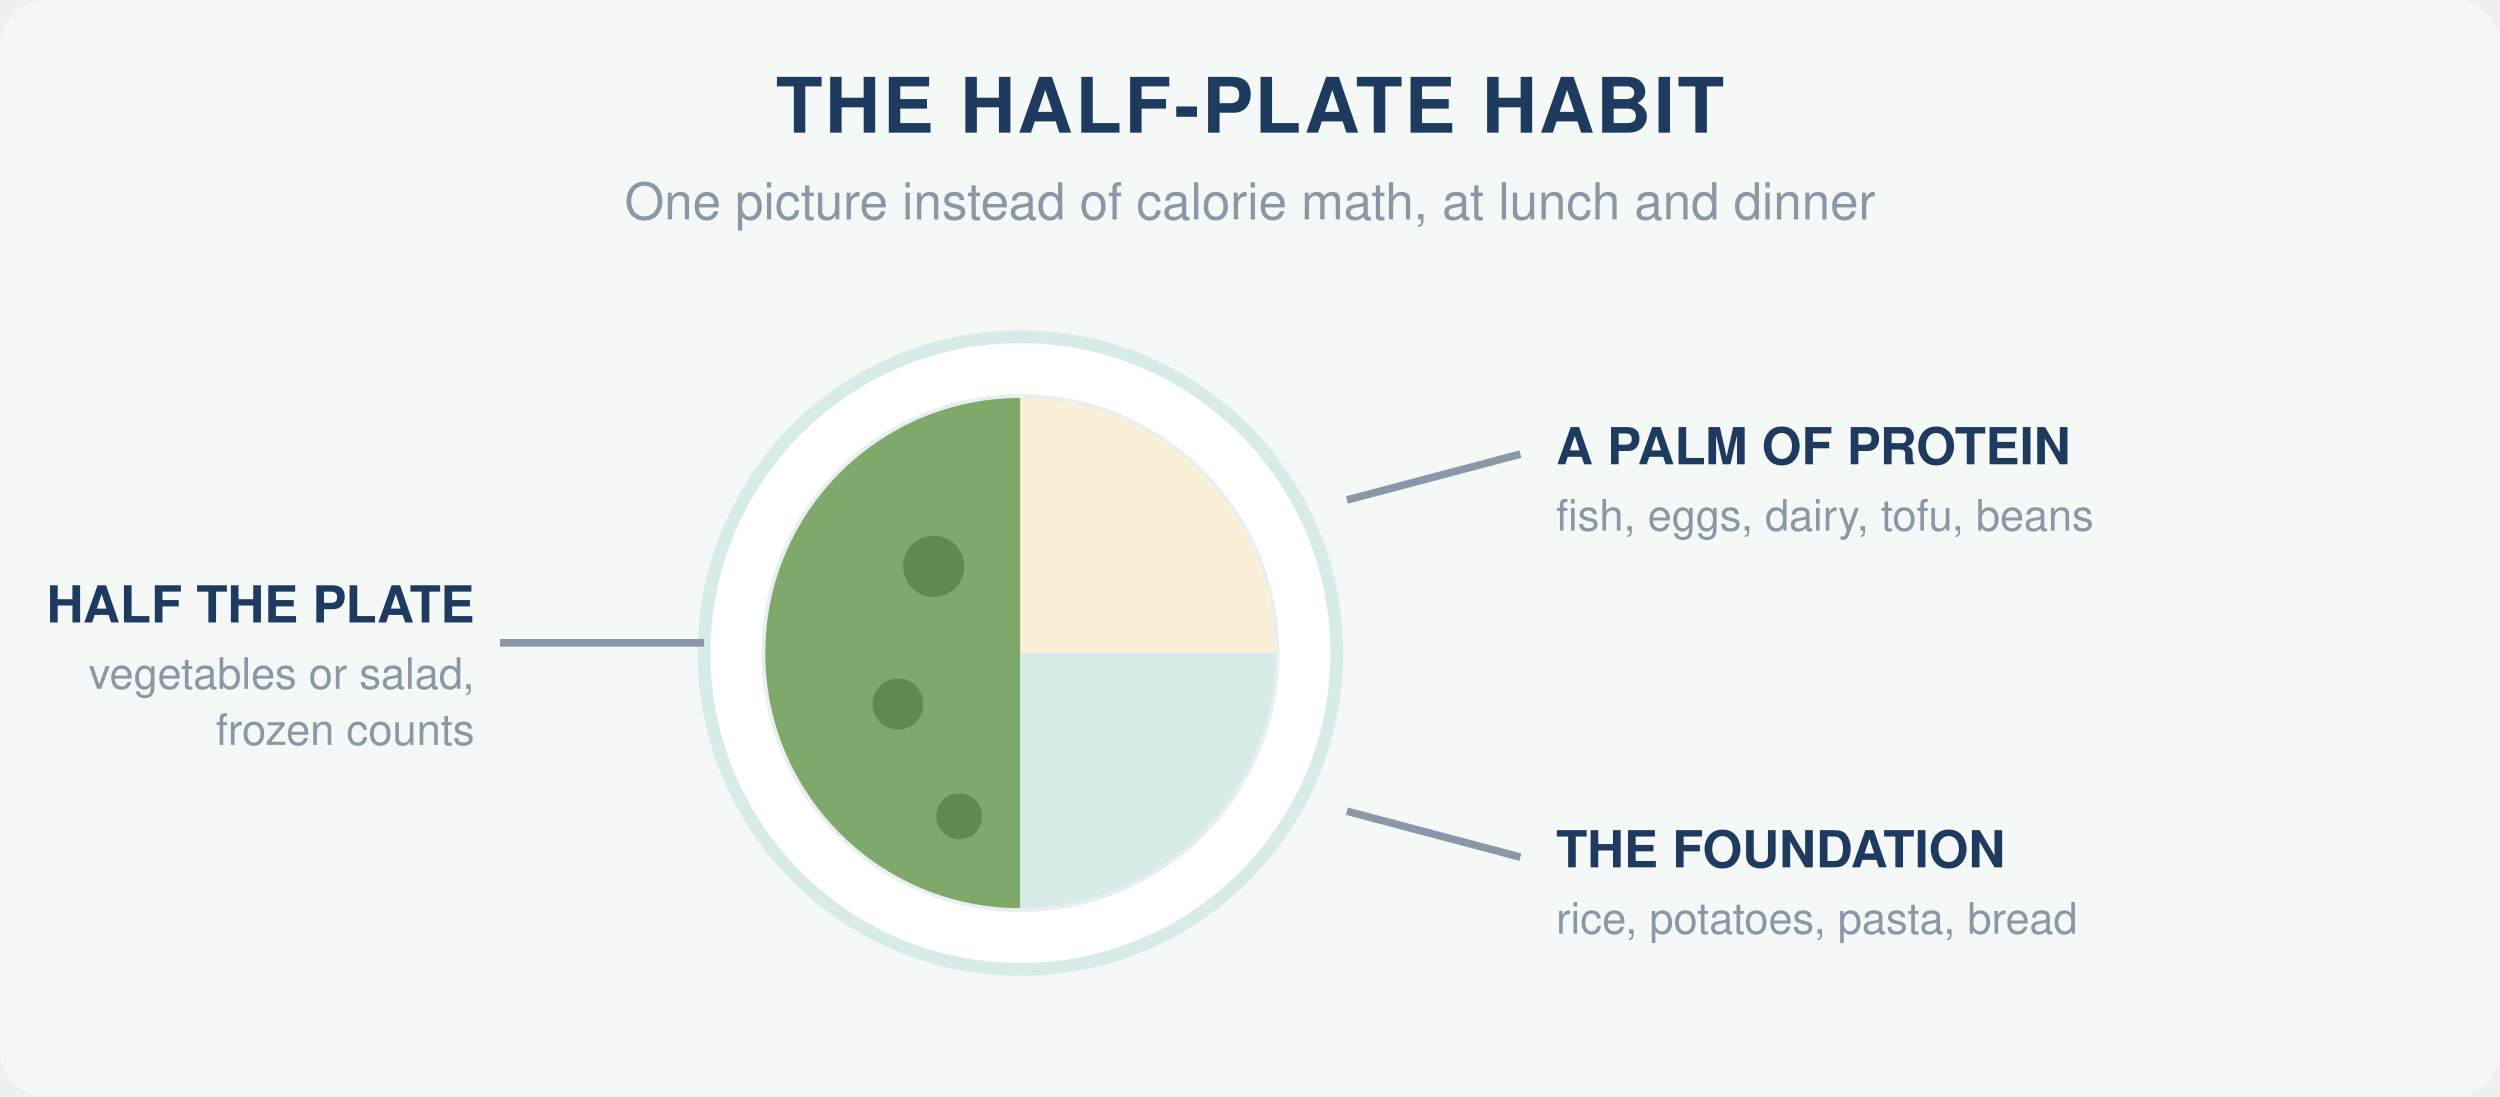
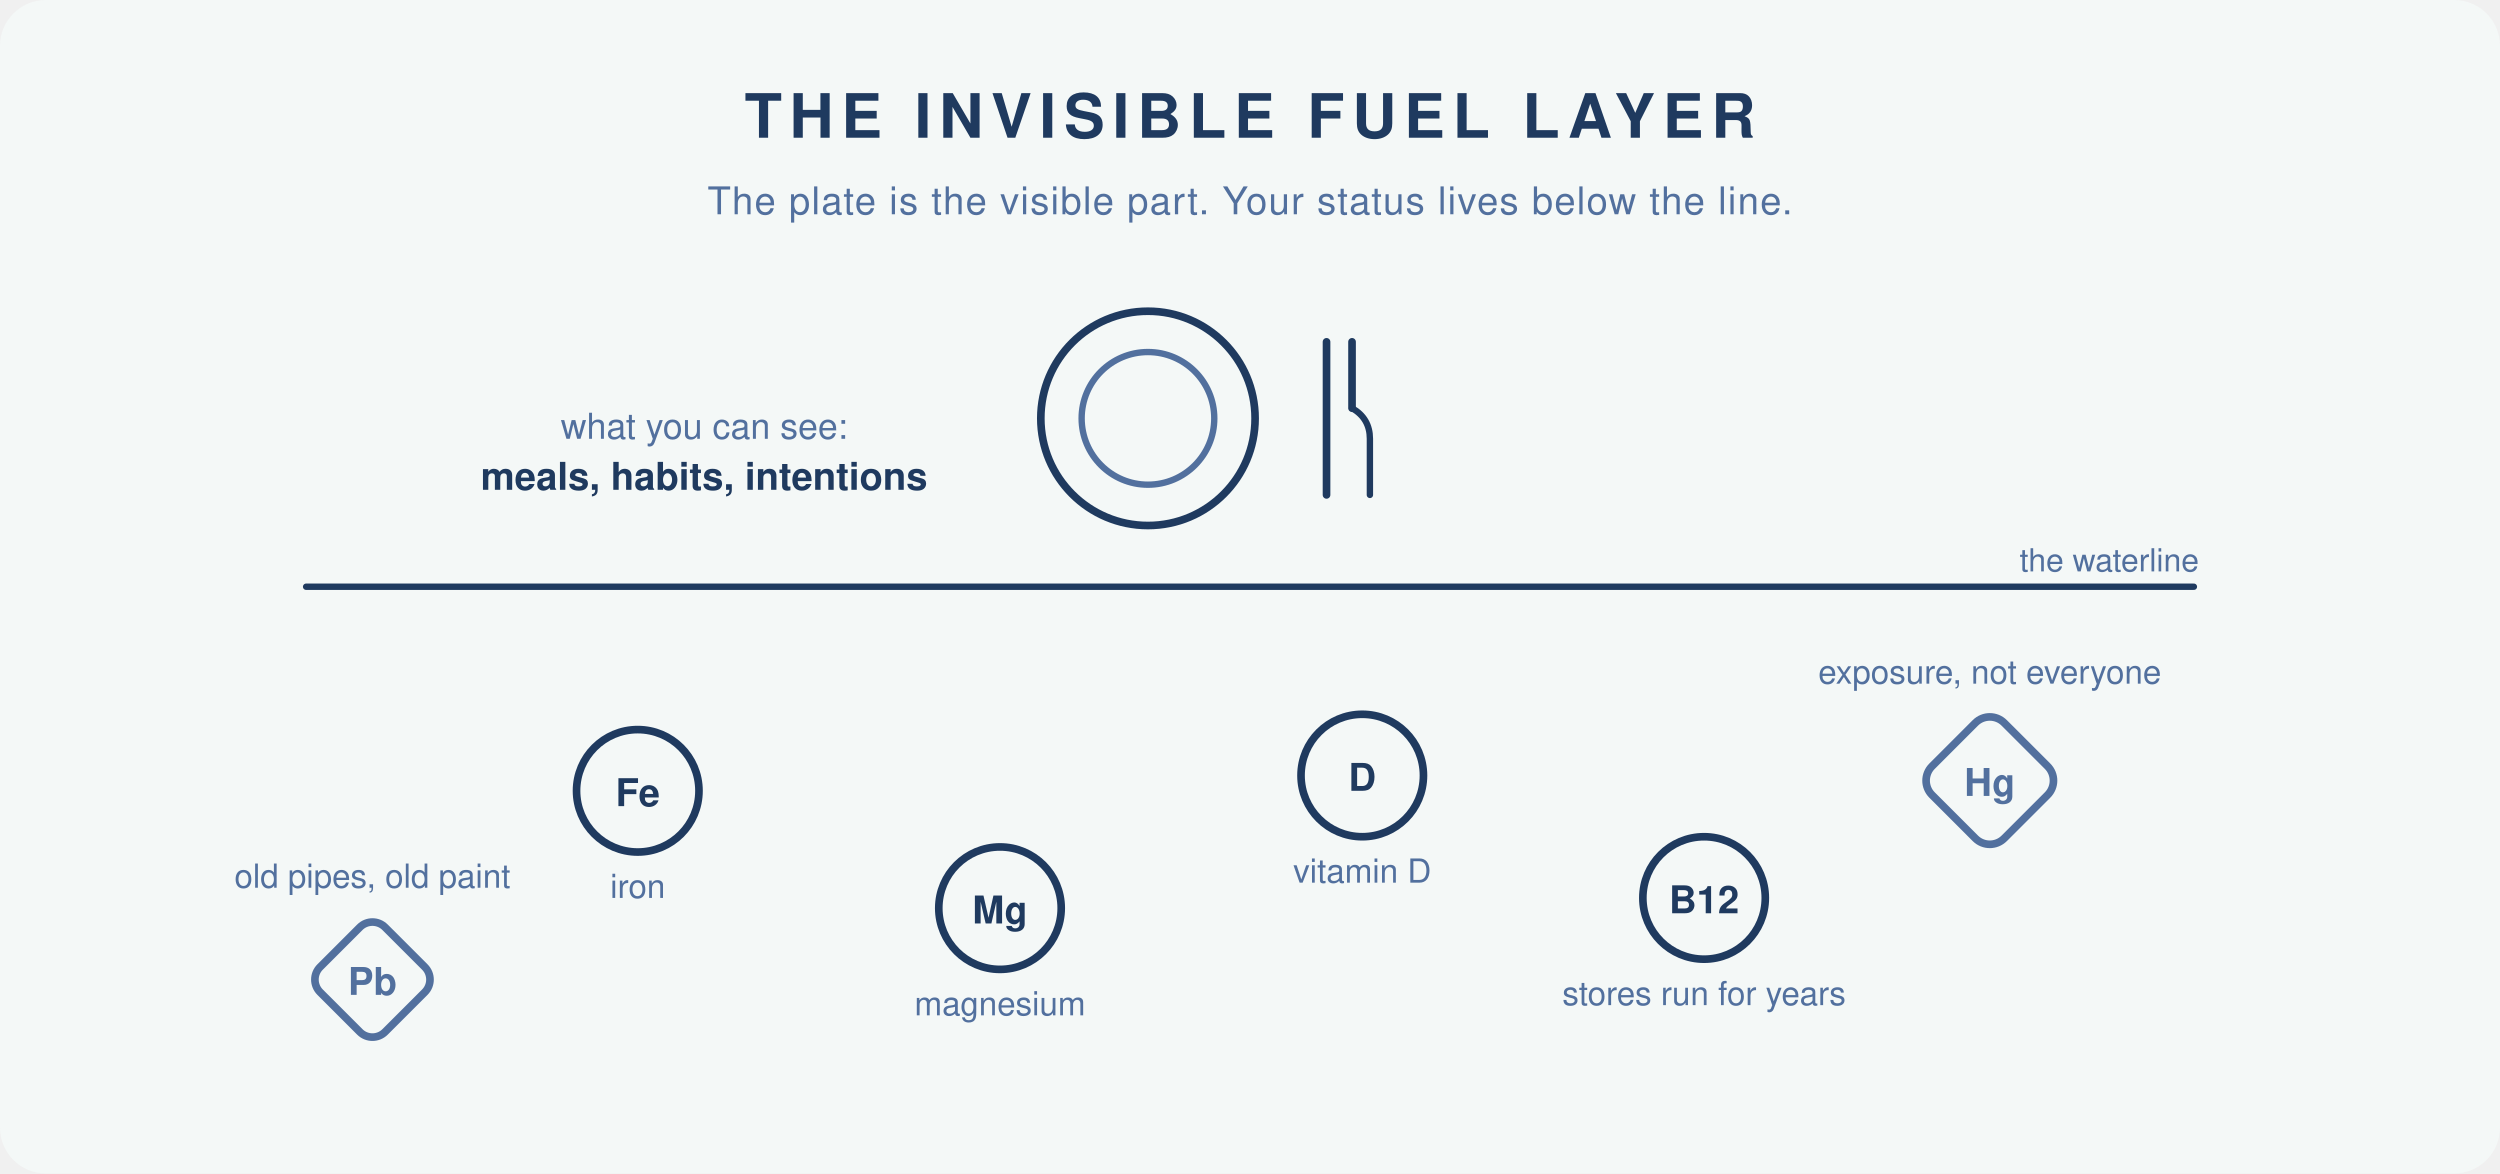
- <svg xmlns="http://www.w3.org/2000/svg" width="980" height="430" viewBox="0 0 980 430">
-   <defs />
-   <rect x="0" y="0" width="980" height="430" rx="18" fill="#F4F8F7" />
-   <text x="490" y="52" font-family="Helvetica, Arial, sans-serif" font-size="30" fill="#1F3A5F" font-weight="bold" text-anchor="middle" letter-spacing="1">THE HALF-PLATE HABIT</text>
-   <text x="490" y="86" font-family="Helvetica, Arial, sans-serif" font-size="20" fill="#8A97A6" text-anchor="middle">One picture instead of calorie math, at lunch and dinner</text>
-   <circle cx="400" cy="256" r="124" fill="#FFFFFF" stroke="#D7EBE8" stroke-width="5" />
-   <circle cx="400" cy="256" r="100" fill="none" stroke="#E8EEF2" stroke-width="3" />
-   <path d="M 400 156 A 100 100 0 0 0 400 356 Z" fill="#7FA86B" />
-   <circle cx="366" cy="222" r="12" fill="#5E8A4E" />
-   <circle cx="352" cy="276" r="10" fill="#5E8A4E" />
-   <circle cx="376" cy="320" r="9" fill="#5E8A4E" />
-   <path d="M 400 156 A 100 100 0 0 1 500 256 L 400 256 Z" fill="#FAF0D7" />
-   <path d="M 500 256 A 100 100 0 0 1 400 356 L 400 256 Z" fill="#D7EBE8" />
-   <line x1="528" y1="196" x2="596" y2="178" stroke="#8A97A6" stroke-width="3" />
-   <text x="610" y="182" font-family="Helvetica, Arial, sans-serif" font-size="20" fill="#1F3A5F" font-weight="bold">A PALM OF PROTEIN</text>
-   <text x="610" y="208" font-family="Helvetica, Arial, sans-serif" font-size="17" fill="#8A97A6">fish, eggs, dairy, tofu, beans</text>
-   <line x1="528" y1="318" x2="596" y2="336" stroke="#8A97A6" stroke-width="3" />
-   <text x="610" y="340" font-family="Helvetica, Arial, sans-serif" font-size="20" fill="#1F3A5F" font-weight="bold">THE FOUNDATION</text>
-   <text x="610" y="366" font-family="Helvetica, Arial, sans-serif" font-size="17" fill="#8A97A6">rice, potatoes, pasta, bread</text>
-   <line x1="276" y1="252" x2="196" y2="252" stroke="#8A97A6" stroke-width="3" />
-   <text x="186" y="244" font-family="Helvetica, Arial, sans-serif" font-size="20" fill="#1F3A5F" font-weight="bold" text-anchor="end">HALF THE PLATE</text>
-   <text x="186" y="270" font-family="Helvetica, Arial, sans-serif" font-size="17" fill="#8A97A6" text-anchor="end">vegetables or salad,</text>
-   <text x="186" y="292" font-family="Helvetica, Arial, sans-serif" font-size="17" fill="#8A97A6" text-anchor="end">frozen counts</text>
+ <svg xmlns="http://www.w3.org/2000/svg" width="980" height="460" viewBox="0 0 980 460">
+   <rect x="0" y="0" width="980" height="460" rx="18" fill="#F4F8F7" />
+   <text x="490" y="54" font-family="Helvetica, Arial, sans-serif" font-size="24" fill="#1F3A5F" font-weight="bold" text-anchor="middle" letter-spacing="3">THE INVISIBLE FUEL LAYER</text>
+   <text x="490" y="84" font-family="Helvetica, Arial, sans-serif" font-size="15" fill="#52709E" text-anchor="middle" letter-spacing="0.5">The plate is the visible part. Your status lives below the line.</text>
+   <line x1="120" y1="230" x2="860" y2="230" stroke="#1F3A5F" stroke-width="2.5" stroke-linecap="round" />
+   <g fill="none" stroke="#1F3A5F" stroke-width="3" stroke-linecap="round" stroke-linejoin="round">
+     <circle cx="450" cy="164" r="42" />
+     <circle cx="450" cy="164" r="26" stroke="#52709E" stroke-width="2.5" />
+     <line x1="520" y1="134" x2="520" y2="194" />
+     <line x1="530" y1="134" x2="530" y2="160" />
+     <path d="M 530 160 Q 537 164 537 172 L 537 194" stroke-width="2.5" />
+   </g>
+   <g font-family="Helvetica, Arial, sans-serif" text-anchor="middle">
+     <text x="276" y="172" font-size="14" fill="#52709E">what you can see:</text>
+     <text x="276" y="192" font-size="15" fill="#1F3A5F" font-weight="bold">meals, habits, intentions</text>
+   </g>
+   <g fill="none" stroke-linecap="round" stroke-linejoin="round">
+     <circle cx="250" cy="310" r="24" stroke="#1F3A5F" stroke-width="3" />
+     <circle cx="392" cy="356" r="24" stroke="#1F3A5F" stroke-width="3" />
+     <circle cx="534" cy="304" r="24" stroke="#1F3A5F" stroke-width="3" />
+     <circle cx="668" cy="352" r="24" stroke="#1F3A5F" stroke-width="3" />
+     <rect x="760" y="286" width="40" height="40" rx="8" stroke="#52709E" stroke-width="3" transform="rotate(45 780 306)" />
+     <rect x="128" y="366" width="36" height="36" rx="7" stroke="#52709E" stroke-width="3" transform="rotate(45 146 384)" />
+   </g>
+   <g font-family="Helvetica, Arial, sans-serif" font-size="15" fill="#1F3A5F" font-weight="bold" text-anchor="middle">
+     <text x="250" y="316">Fe</text>
+     <text x="392" y="362">Mg</text>
+     <text x="534" y="310">D</text>
+     <text x="668" y="358">B12</text>
+     <text x="780" y="312" fill="#52709E">Hg</text>
+     <text x="146" y="390" fill="#52709E">Pb</text>
+   </g>
+   <g font-family="Helvetica, Arial, sans-serif" font-size="13" fill="#52709E" text-anchor="middle">
+     <text x="250" y="352">iron</text>
+     <text x="392" y="398">magnesium</text>
+     <text x="534" y="346">vitamin D</text>
+     <text x="668" y="394">stores run for years</text>
+     <text x="780" y="268">exposure, not everyone</text>
+     <text x="146" y="348">old pipes, old paint</text>
+   </g>
+   <text x="862" y="224" font-family="Helvetica, Arial, sans-serif" font-size="12.5" fill="#52709E" text-anchor="end">the waterline</text>
</svg>
